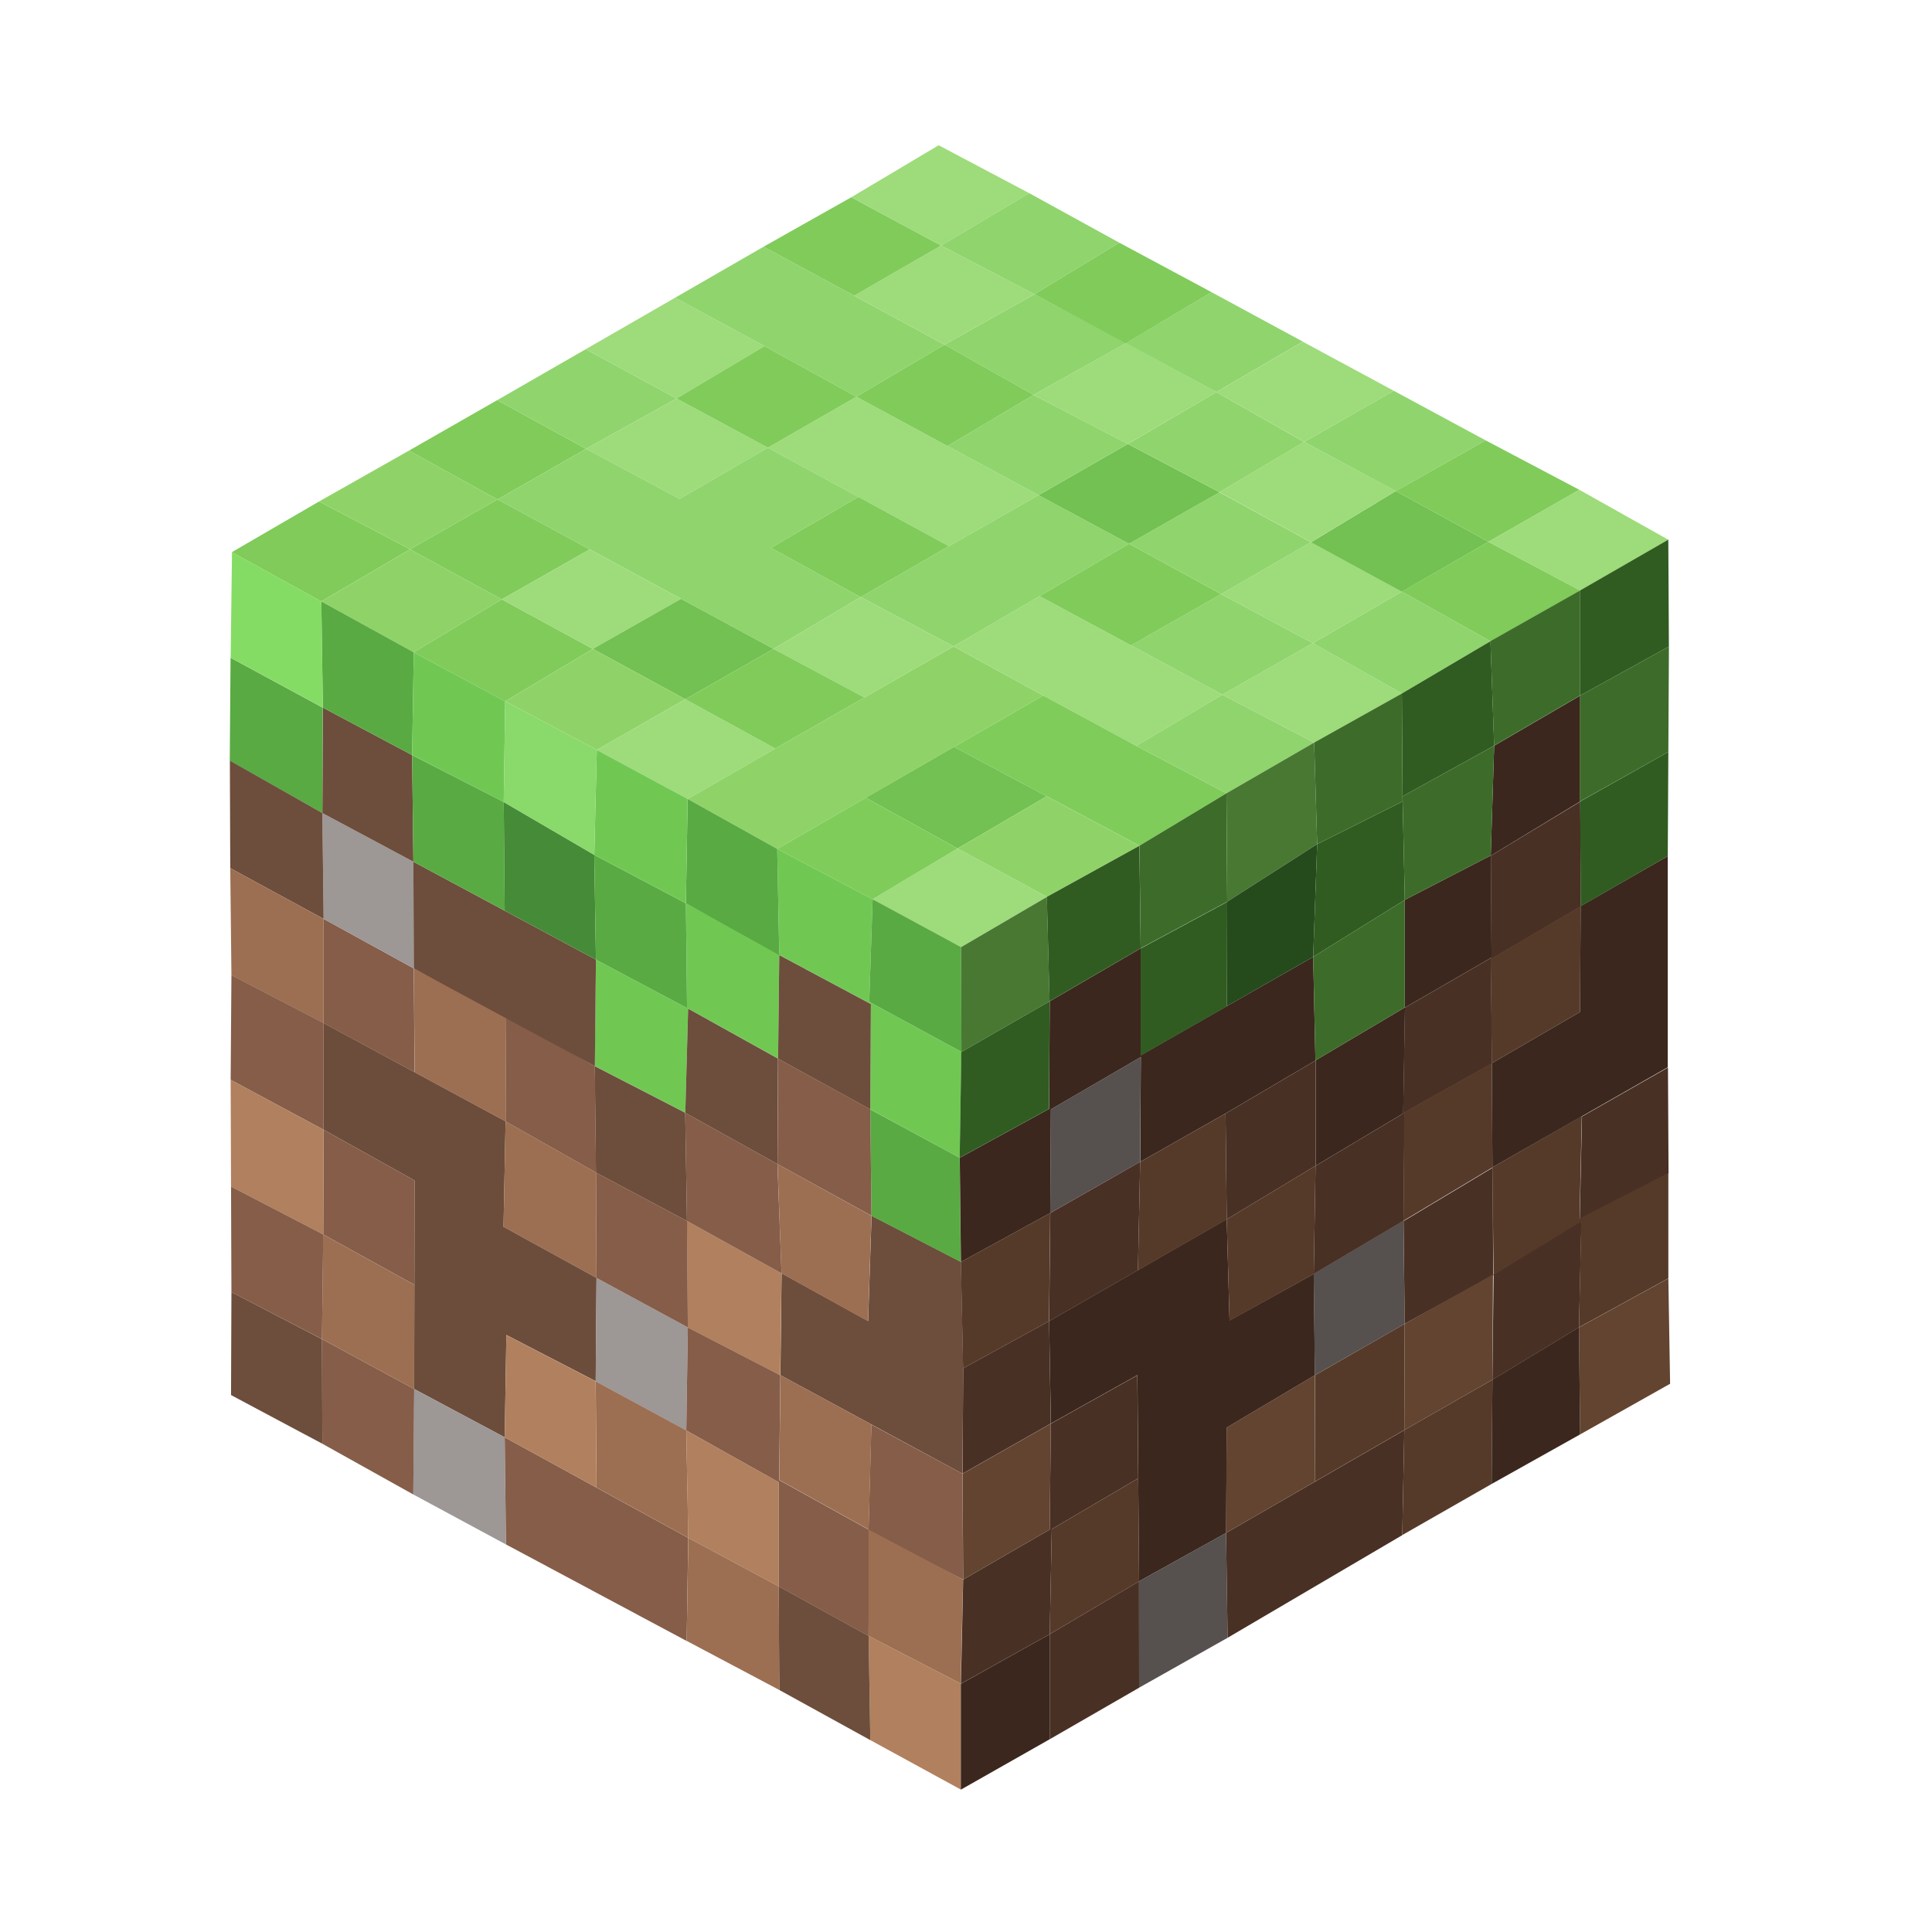
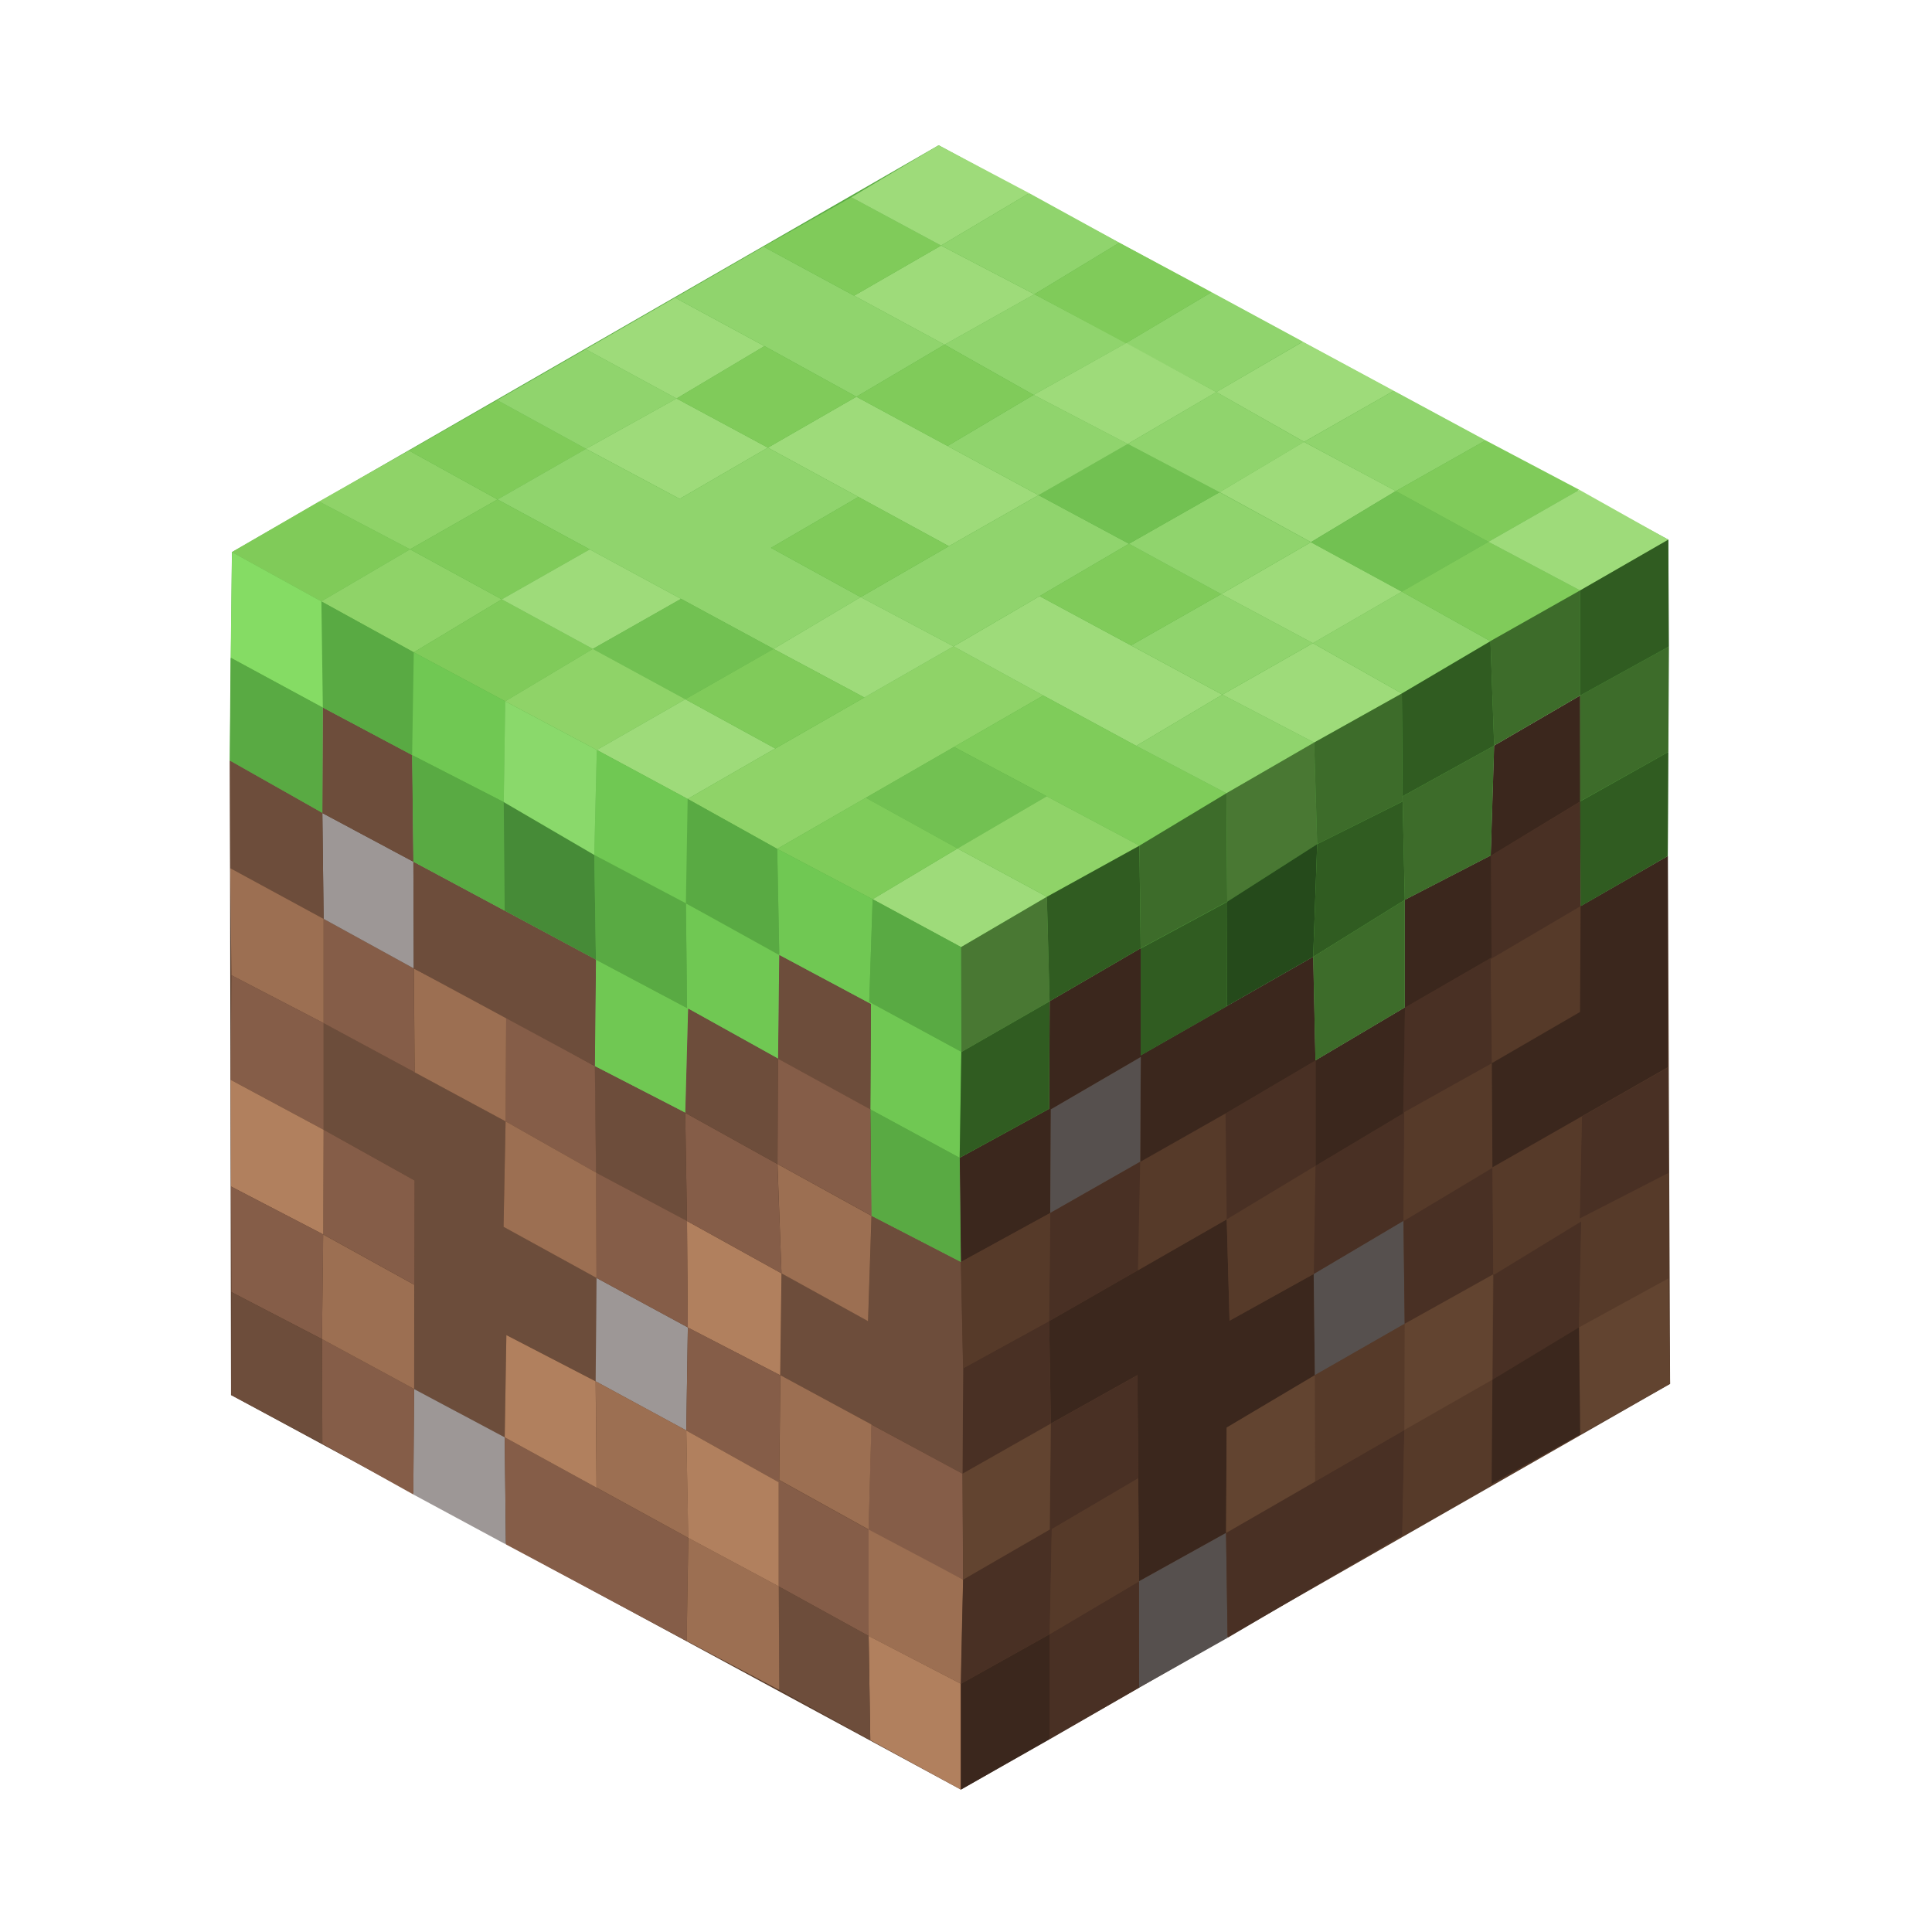
<svg xmlns="http://www.w3.org/2000/svg" width="75" height="75" viewBox="0 0 19.844 19.844" version="1.1" id="svg1" xml:space="preserve">
  <defs id="defs1" />
  <g id="layer1" style="fill:#ff0101;fill-opacity:1">
+     <path style="fill:#563a29;fill-opacity:1;fill-rule:evenodd;stroke-width:0.265" d="m 9.869,18.381 -7.496,-4.053 -0.012,-6.515 0.951,0.537 0.004,-1.083 0.918,0.488 0.012,1.096 1.876,1.006 -0.012,1.093 0.93,0.479 0.029,-1.07 0.924,0.514 0.012,-1.064 0.941,0.503 0.006,2.175 0.918,0.474 -0.012,-1.07 0.918,-0.503 0.006,-1.105 0.935,-0.544 V 10.839 l 1.771,-1.011 0.023,1.064 0.918,-0.544 -7e-6,-1.105 0.883,-0.456 0.035,-1.128 0.883,-0.514 0.006,2.163 0.895,-0.514 0.023,5.42 z" id="path1" />
+     <path style="fill:#59aa43;fill-opacity:1;fill-rule:evenodd;stroke-width:0.265" d="M 3.311,8.351 2.361,7.813 2.382,5.671 9.641,1.492 l 7.495,4.051 -0.006,3.249 -0.895,0.514 -0.006,-2.163 -0.883,0.514 -0.035,1.128 -0.883,0.456 4.2e-5,1.105 -0.918,0.544 -0.023,-1.064 -1.771,1.011 V 9.74 l -0.935,0.544 0.012,1.111 -0.935,0.497 0.012,1.07 L 8.951,12.488 8.945,10.313 8.004,9.81 7.992,10.875 7.068,10.36 7.039,11.43 6.11,10.951 6.121,9.857 4.246,8.851 4.233,7.756 3.316,7.268 Z" id="path2" />
    <path style="fill:#80cb59;fill-opacity:1;stroke-width:0.265" d="M 3.3,6.177 2.382,5.671 3.277,5.151 4.212,5.642 Z" id="path18" />
    <path style="fill:#8fd368;fill-opacity:1;stroke-width:0.265" d="M 5.11,5.13 4.212,5.642 3.277,5.151 4.201,4.628 Z" id="path19" />
    <path style="fill:#80cb59;fill-opacity:1;stroke-width:0.265" d="M 6.019,4.61 5.11,5.13 4.201,4.628 5.107,4.11 Z" id="path20" />
    <path style="fill:#90d46d;fill-opacity:1;stroke-width:0.265" d="M 6.949,4.093 6.019,4.61 5.107,4.11 6.016,3.587 Z" id="path21" />
    <path style="fill:#9edb7a;fill-opacity:1;stroke-width:0.265" d="M 7.852,3.555 6.949,4.093 6.016,3.587 6.934,3.058 Z" id="path22" />
    <path style="fill:#90d46d;fill-opacity:1;stroke-width:0.265" d="M 9.702,3.54 8.796,4.075 7.852,3.555 6.934,3.058 7.843,2.534 Z" id="path23" />
    <path style="fill:#9edb7a;fill-opacity:1;stroke-width:0.265" d="M 8.796,4.075 10.667,5.086 9.746,5.61 7.887,4.598 Z" id="path24" />
    <path style="fill:#9edb7a;fill-opacity:1;stroke-width:0.265" d="M 7.887,4.598 6.981,5.124 6.019,4.61 6.949,4.093 Z" id="path25" />
    <path style="fill:#80cb5a;fill-opacity:1;stroke-width:0.265" d="M 7.887,4.598 6.949,4.093 7.852,3.555 8.796,4.075 Z" id="path26" />
    <path style="fill:#90d46d;fill-opacity:1;stroke-width:0.265" d="M 8.817,5.104 7.919,5.627 8.84,6.133 7.945,6.665 5.11,5.13 6.019,4.61 6.981,5.124 7.887,4.598 Z" id="path27" />
    <path style="fill:#8fd368;fill-opacity:1;stroke-width:0.265" d="M 5.154,6.156 4.212,5.642 3.3,6.177 4.25,6.7 Z" id="path28" />
    <path style="fill:#80cb5a;fill-opacity:1;stroke-width:0.265" d="M 5.154,6.156 6.057,5.643 5.11,5.13 4.212,5.642 Z" id="path29" />
    <path style="fill:#80cb5a;fill-opacity:1;stroke-width:0.265" d="M 5.154,6.156 6.089,6.665 5.189,7.203 4.25,6.7 Z" id="path30" />
    <path style="fill:#9edb7a;fill-opacity:1;stroke-width:0.265" d="M 6.089,6.665 6.995,6.151 6.057,5.643 5.154,6.156 Z" id="path31" />
    <path style="fill:#72c152;fill-opacity:1;stroke-width:0.265" d="M 6.089,6.665 7.039,7.182 7.945,6.665 6.995,6.151 Z" id="path32" />
    <path style="fill:#8fd368;fill-opacity:1;stroke-width:0.265" d="M 6.13,7.703 7.039,7.182 6.089,6.665 5.189,7.203 Z" id="path33" />
    <path style="fill:#9edb7a;fill-opacity:1;stroke-width:0.265" d="M 6.13,7.703 7.063,8.206 7.963,7.688 7.039,7.182 Z" id="path34" />
    <path style="fill:#8fd368;fill-opacity:1;stroke-width:0.265" d="M 10.716,7.144 9.794,6.639 7.963,7.688 7.063,8.206 7.983,8.719 Z" id="path35" />
    <path style="fill:#9edb7a;fill-opacity:1;stroke-width:0.265" d="M 11.671,7.661 12.555,7.135 10.678,6.123 9.794,6.639 10.716,7.144 Z" id="path36" />
    <path style="fill:#7fcc5a;fill-opacity:1;stroke-width:0.265" d="M 9.799,7.672 11.704,8.686 12.597,8.148 11.671,7.661 10.716,7.144 Z" id="path37" />
    <path style="fill:#90d46d;fill-opacity:1;stroke-width:0.265" d="M 10.678,6.123 11.596,5.585 10.667,5.086 9.746,5.61 8.84,6.133 9.794,6.639 Z" id="path38" />
    <path style="fill:#9edb7a;fill-opacity:1;stroke-width:0.265" d="M 8.878,7.164 7.945,6.665 8.84,6.133 9.794,6.639 Z" id="path39" />
    <path style="fill:#80cb5a;fill-opacity:1;stroke-width:0.265" d="M 8.878,7.164 7.963,7.688 7.039,7.182 7.945,6.665 Z" id="path40" />
    <path style="fill:#80cb5a;fill-opacity:1;stroke-width:0.265" d="M 8.84,6.133 7.919,5.627 8.817,5.104 9.746,5.61 Z" id="path41" />
    <path style="fill:#9edb7a;fill-opacity:1;stroke-width:0.265" d="M 9.872,9.728 8.963,9.236 9.835,8.715 10.753,9.211 Z" id="path42" />
    <path style="fill:#72c152;fill-opacity:1;stroke-width:0.265" d="M 9.835,8.715 8.893,8.194 9.799,7.672 10.751,8.179 Z" id="path43" />
    <path style="fill:#8fd368;fill-opacity:1;stroke-width:0.265" d="M 9.835,8.715 10.751,8.179 11.704,8.686 10.753,9.211 Z" id="path44" />
    <path style="fill:#7fcc5a;fill-opacity:1;stroke-width:0.265" d="M 8.963,9.236 7.983,8.719 8.893,8.194 9.835,8.715 Z" id="path45" />
    <path style="fill:#90d46d;fill-opacity:1;stroke-width:0.265" d="M 12.597,8.148 11.671,7.661 12.555,7.135 13.498,7.627 Z" id="path46" />
    <path style="fill:#9edb7a;fill-opacity:1;stroke-width:0.265" d="M 13.498,7.627 12.555,7.135 13.485,6.606 14.399,7.123 Z" id="path47" />
    <path style="fill:#90d46d;fill-opacity:1;stroke-width:0.265" d="M 13.485,6.606 12.543,6.102 11.617,6.629 12.555,7.135 Z" id="path48" />
    <path style="fill:#80cb5a;fill-opacity:1;stroke-width:0.265" d="M 12.543,6.102 11.596,5.585 10.678,6.123 11.617,6.629 Z" id="path49" />
    <path style="fill:#6c4d3b;fill-opacity:1;stroke-width:0.265" d="M 5.184,14.763 4.254,14.267 4.258,12.125 3.324,11.604 v -1.096 l 1.869,1.009 -0.021,1.083 0.955,0.525 -0.008,1.062 -0.918,-0.475 z" id="path50" />
    <path style="fill:#9d9796;fill-opacity:1;stroke-width:0.265" d="M 6.127,13.126 7.065,13.634 7.049,14.693 6.118,14.188 Z" id="path51" />
    <path style="fill:#9d9796;fill-opacity:1;stroke-width:0.265" d="m 5.184,14.763 0.012,1.1 -0.951,-0.513 0.008,-1.083 z" id="path52" />
    <path style="fill:#855d48;fill-opacity:1;stroke-width:0.265" d="M 5.184,14.763 7.069,15.796 7.053,16.855 5.197,15.863 Z" id="path53" />
    <path style="fill:#855d48;fill-opacity:1;stroke-width:0.265" d="m 4.254,14.267 -0.947,-0.513 0.004,1.075 0.934,0.521 z" id="path54" />
    <path style="fill:#9c6f52;fill-opacity:1;stroke-width:0.265" d="m 4.254,14.267 -0.947,-0.513 0.012,-1.075 0.936,0.517 z" id="path55" />
    <path style="fill:#855d48;fill-opacity:1;stroke-width:0.265" d="m 4.256,13.196 -0.936,-0.517 0.004,-1.075 0.934,0.521 z" id="path56" />
    <path style="fill:#855d48;fill-opacity:1;stroke-width:0.265" d="M 4.258,11.013 3.324,10.509 3.324,9.438 4.25,9.947 Z" id="path57" />
    <path style="fill:#9d9796;fill-opacity:1;stroke-width:0.265" d="M 4.25,9.947 3.324,9.438 3.311,8.351 4.246,8.851 Z" id="path58" />
    <path style="fill:#6d4d3b;fill-opacity:1;stroke-width:0.265" d="M 4.246,8.851 3.311,8.351 3.316,7.268 4.233,7.756 Z" id="path59" />
    <path style="fill:#59aa43;fill-opacity:1;stroke-width:0.265" d="M 4.233,7.756 3.316,7.268 3.3,6.177 4.25,6.7 Z" id="path60" />
    <path style="fill:#85dc64;fill-opacity:1;stroke-width:0.265" d="m 3.316,7.268 -0.947,-0.513 0.014,-1.084 0.918,0.506 z" id="path61" />
    <path style="fill:#59aa43;fill-opacity:1;stroke-width:0.265" d="m 3.311,8.351 -0.951,-0.537 0.008,-1.058 0.947,0.513 z" id="path62" />
    <path style="fill:#6d4d3b;fill-opacity:1;stroke-width:0.265" d="M 3.324,9.438 2.365,8.917 2.361,7.813 3.311,8.351 Z" id="path63" />
    <path style="fill:#9c6f52;fill-opacity:1;stroke-width:0.265" d="M 3.324,10.509 2.377,10.017 2.365,8.917 3.324,9.438 Z" id="path64" />
    <path style="fill:#855d48;fill-opacity:1;stroke-width:0.265" d="m 3.324,11.604 -0.955,-0.513 0.008,-1.075 0.947,0.492 z" id="path65" />
    <path style="fill:#b1805e;fill-opacity:1;stroke-width:0.265" d="m 3.32,12.679 -0.947,-0.492 -0.004,-1.096 0.955,0.513 z" id="path66" />
    <path style="fill:#855d48;fill-opacity:1;stroke-width:0.265" d="M 3.307,13.754 2.377,13.271 2.373,12.187 3.32,12.679 Z" id="path67" />
    <path style="fill:#6d4d3b;fill-opacity:1;stroke-width:0.265" d="m 3.311,14.829 -0.938,-0.5 0.004,-1.058 0.93,0.484 z" id="path68" />
    <path style="fill:#3b271d;fill-opacity:1;stroke-width:0.265" d="m 11.699,16.242 0.895,-0.497 0.006,-1.082 0.906,-0.538 -0.012,-1.041 -0.865,0.479 -0.029,-1.041 -1.824,1.047 0.018,1.052 0.889,-0.497 z" id="path69" />
    <path style="fill:#493024;fill-opacity:1;stroke-width:0.265" d="m 10.793,14.622 -0.906,0.514 0.006,-1.082 0.883,-0.485 z" id="path70" />
    <path style="fill:#6d4d3b;fill-opacity:1;stroke-width:0.265" d="M 9.886,15.137 8.016,14.125 l 0.012,-1.047 0.889,0.491 0.035,-1.082 0.918,0.474 0.023,1.093 z" id="path71" />
    <path style="fill:#90d46d;fill-opacity:1;stroke-width:0.265" d="M 14.399,7.123 15.309,6.586 14.399,6.077 13.485,6.606 Z" id="path72" />
    <path style="fill:#9edb7a;fill-opacity:1;stroke-width:0.265" d="M 14.399,6.077 13.465,5.569 12.543,6.102 13.485,6.606 Z" id="path73" />
    <path style="fill:#90d46d;fill-opacity:1;stroke-width:0.265" d="M 13.465,5.569 12.526,5.056 11.596,5.585 12.543,6.102 Z" id="path74" />
    <path style="fill:#72c152;fill-opacity:1;stroke-width:0.265" d="M 12.526,5.056 11.584,4.56 10.667,5.086 11.596,5.585 Z" id="path75" />
    <path style="fill:#90d46d;fill-opacity:1;stroke-width:0.265" d="M 10.667,5.086 9.732,4.581 10.616,4.056 11.584,4.56 12.493,4.027 13.395,4.539 12.526,5.056 11.584,4.56 Z" id="path76" />
    <path style="fill:#90d46d;fill-opacity:1;stroke-width:0.265" d="M 12.493,4.027 11.563,3.526 10.616,4.056 9.702,3.54 10.625,3.022 l 0.943,0.5 0.876,-0.521 0.938,0.508 z" id="path77" />
    <path style="fill:#9edb7a;fill-opacity:1;stroke-width:0.265" d="m 12.493,4.027 -0.926,-0.504 -0.951,0.533 0.967,0.504 z" id="path78" />
    <path style="fill:#80cb5a;fill-opacity:1;stroke-width:0.265" d="M 10.616,4.056 9.732,4.581 8.796,4.075 9.702,3.54 Z" id="path79" />
    <path style="fill:#9edb7a;fill-opacity:1;stroke-width:0.265" d="M 9.702,3.54 8.773,3.037 9.666,2.522 10.625,3.022 Z" id="path80" />
    <path style="fill:#80cb5a;fill-opacity:1;stroke-width:0.265" d="M 8.773,3.037 7.843,2.534 8.744,2.026 9.666,2.522 Z" id="path81" />
    <path style="fill:#9edb7a;fill-opacity:1;stroke-width:0.265" d="M 9.666,2.522 8.744,2.026 9.641,1.492 10.571,1.984 Z" id="path82" />
    <path style="fill:#90d46d;fill-opacity:1;stroke-width:0.265" d="M 9.666,2.522 10.571,1.984 11.497,2.493 10.625,3.022 Z" id="path83" />
    <path style="fill:#80cb5a;fill-opacity:1;stroke-width:0.265" d="m 10.625,3.022 0.872,-0.529 0.947,0.508 -0.881,0.525 z" id="path84" />
    <path style="fill:#9edb7a;fill-opacity:1;stroke-width:0.265" d="m 12.493,4.027 0.889,-0.517 0.934,0.504 -0.922,0.525 0.943,0.504 -0.872,0.525 -0.938,-0.513 0.868,-0.517 z" id="path85" />
    <path style="fill:#72c152;fill-opacity:1;stroke-width:0.265" d="m 14.337,5.044 0.951,0.521 -0.889,0.513 -0.934,-0.508 z" id="path86" />
    <path style="fill:#90d46d;fill-opacity:1;stroke-width:0.265" d="M 15.259,4.523 14.337,5.044 13.395,4.539 14.316,4.014 Z" id="path87" />
    <path style="fill:#80cb5a;fill-opacity:1;stroke-width:0.265" d="M 15.259,4.523 16.222,5.031 15.288,5.565 16.231,6.065 15.309,6.586 14.399,6.077 15.288,5.565 14.337,5.044 Z" id="path88" />
    <path style="fill:#9edb7a;fill-opacity:1;stroke-width:0.265" d="M 16.222,5.031 17.136,5.544 16.231,6.065 15.288,5.565 Z" id="path89" />
    <path style="fill:#70c853;fill-opacity:1;stroke-width:0.265" d="M 9.857,11.892 9.875,10.804 8.928,10.29 8.963,9.236 7.983,8.719 8.004,9.793 7.045,9.278 7.057,10.354 6.121,9.857 l -0.012,1.093 0.93,0.479 0.029,-1.07 0.924,0.514 0.012,-1.064 0.941,0.503 -0.006,1.082 z" id="path90" />
    <path style="fill:#59aa43;fill-opacity:1;stroke-width:0.265" d="m 9.869,12.962 -0.012,-1.07 -0.918,-0.497 0.012,1.093 z" id="path91" />
    <path style="fill:#b1805e;fill-opacity:1;stroke-width:0.265" d="m 8.027,13.079 -0.971,-0.538 0.008,1.094 0.95,0.491 z" id="path92" />
    <path style="fill:#9c6f52;fill-opacity:1;stroke-width:0.265" d="m 8.027,13.079 -0.041,-1.123 0.965,0.532 -0.035,1.082 z" id="path93" />
    <path style="fill:#855d48;fill-opacity:1;stroke-width:0.265" d="m 8.027,13.079 -0.971,-0.538 -0.018,-1.111 0.947,0.526 z" id="path94" />
    <path style="fill:#6d4d3b;fill-opacity:1;stroke-width:0.265" d="m 8.939,11.395 0.006,-1.082 -0.941,-0.503 -0.012,1.064 -0.924,-0.514 -0.029,1.07 -0.93,-0.479 0.012,1.093 0.935,0.497 -0.018,-1.111 0.947,0.526 0.006,-1.082 z" id="path95" />
    <path style="fill:#855d48;fill-opacity:1;stroke-width:0.265" d="m 7.986,11.956 0.006,-1.082 0.947,0.52 0.012,1.093 z" id="path96" />
    <path style="fill:#855d48;fill-opacity:1;stroke-width:0.265" d="m 9.886,15.137 0.006,1.087 -0.965,-0.491 -0.006,1.07 -0.924,-0.509 V 15.224 L 7.049,14.693 7.065,13.634 c 0,0 -0.938,-0.508 -0.938,-0.508 l -0.005,-1.082 -0.929,-0.526 0.005,-1.076 0.912,0.509 0.012,1.093 0.935,0.497 0.008,1.094 0.95,0.491 -0.012,1.076 0.918,0.509 0.029,-1.079 z" id="path97" />
    <path style="fill:#9c6f52;fill-opacity:1;stroke-width:0.265" d="M 8.951,14.631 8.016,14.125 l -0.012,1.076 0.918,0.509 z" id="path98" />
    <path style="fill:#9c6f52;fill-opacity:1;stroke-width:0.265" d="m 9.869,17.294 c 0,-0.129 0.023,-1.07 0.023,-1.07 l -0.971,-0.514 6.6e-6,1.093 z" id="path99" />
    <path style="fill:#b1805e;fill-opacity:1;stroke-width:0.265" d="m 9.869,17.294 v 1.087 L 8.939,17.873 8.922,16.803 Z" id="path100" />
    <path style="fill:#6d4d3b;fill-opacity:1;stroke-width:0.265" d="M 8.939,17.873 8.004,17.358 7.998,16.294 8.922,16.803 Z" id="path101" />
    <path style="fill:#9c6f52;fill-opacity:1;stroke-width:0.265" d="m 8.004,17.358 -0.951,-0.504 0.017,-1.058 -0.943,-0.517 -0.008,-1.091 0.93,0.504 0.021,1.104 0.929,0.498 z" id="path102" />
    <path style="fill:#b1805e;fill-opacity:1;stroke-width:0.265" d="m 7.998,16.294 c 0,0 -0.929,-0.498 -0.929,-0.498 L 7.049,14.693 7.998,15.224 Z" id="path103" />
    <path style="fill:#b1805e;fill-opacity:1;stroke-width:0.265" d="M 6.127,15.28 5.184,14.763 5.201,13.713 6.118,14.188 Z" id="path104" />
    <path style="fill:#9c6f52;fill-opacity:1;stroke-width:0.265" d="m 6.127,13.126 -0.955,-0.525 0.021,-1.083 -0.934,-0.504 -0.008,-1.067 0.948,0.495 -0.005,1.076 0.929,0.526 z" id="path105" />
    <path style="fill:#6d4d3b;fill-opacity:1;stroke-width:0.265" d="M 6.11,10.951 4.25,9.947 4.246,8.851 6.121,9.857 Z" id="path106" />
    <path style="fill:#70c853;fill-opacity:1;stroke-width:0.265" d="M 5.174,8.238 5.189,7.203 4.25,6.7 c 0,0 -0.017,1.055 -0.017,1.055 z" id="path107" />
    <path style="fill:#59aa43;fill-opacity:1;stroke-width:0.265" d="M 5.174,8.238 5.184,9.354 4.246,8.851 4.233,7.756 Z" id="path108" />
    <path style="fill:#468b37;fill-opacity:1;stroke-width:0.265" d="M 6.104,8.781 5.174,8.238 5.184,9.354 6.121,9.857 Z" id="path109" />
    <path style="fill:#59aa43;fill-opacity:1;stroke-width:0.265" d="M 7.063,8.206 7.045,9.278 6.104,8.781 6.121,9.857 7.057,10.354 7.045,9.278 8.004,9.81 7.983,8.719 Z" id="path110" />
    <path style="fill:#70c853;fill-opacity:1;stroke-width:0.265" d="M 7.063,8.206 7.045,9.278 6.104,8.781 6.13,7.703 Z" id="path111" />
    <path style="fill:#8ad96b;fill-opacity:1;stroke-width:0.265" d="M 6.104,8.781 5.174,8.238 5.189,7.203 6.13,7.703 Z" id="path112" />
    <path style="fill:#59aa43;fill-opacity:1;stroke-width:0.265" d="M 9.875,10.804 8.928,10.29 8.963,9.236 9.872,9.728 Z" id="path113" />
    <path style="fill:#56504e;fill-opacity:1;stroke-width:0.265" d="m 14.428,13.597 -0.923,0.528 -0.012,-1.041 0.922,-0.546 z" id="path114" />
    <path style="fill:#56504e;fill-opacity:1;stroke-width:0.265" d="m 12.593,15.745 0.016,1.077 -0.91,0.513 -6.61e-4,-1.093 z" id="path115" />
    <path style="fill:#493024;fill-opacity:1;stroke-width:0.265" d="m 11.699,16.242 -0.917,0.543 v 1.079 l 0.918,-0.529 z" id="path116" />
    <path style="fill:#3b271d;fill-opacity:1;stroke-width:0.265" d="m 10.782,16.785 -0.913,0.51 v 1.087 l 0.913,-0.518 z" id="path117" />
    <path style="fill:#493024;fill-opacity:1;stroke-width:0.265" d="m 10.782,16.785 0.021,-1.079 0.888,-0.522 -0.009,-1.058 -0.889,0.497 -0.011,1.087 -0.889,0.514 -0.023,1.07 z" id="path118" />
    <path style="fill:#563a29;fill-opacity:1;stroke-width:0.265" d="m 10.782,16.785 0.021,-1.079 0.888,-0.522 0.009,1.058 z" id="path119" />
    <path style="fill:#624430;fill-opacity:1;stroke-width:0.265" d="m 10.782,15.71 -0.889,0.514 -0.006,-1.087 0.906,-0.514 z" id="path120" />
    <path style="fill:#493024;fill-opacity:1;stroke-width:0.265" d="m 14.424,14.689 -0.021,1.079 -1.794,1.054 -0.016,-1.077 z" id="path121" />
    <path style="fill:#563a29;fill-opacity:1;stroke-width:0.265" d="m 14.428,13.597 -0.004,1.091 0.905,-0.517 -0.008,1.071 -0.918,0.525 0.021,-1.079 -0.915,0.528 -0.003,-1.091 z" id="path122" />
    <path style="fill:#624430;fill-opacity:1;stroke-width:0.265" d="m 13.505,14.125 -0.906,0.538 -0.006,1.082 0.915,-0.528 z" id="path123" />
    <path style="fill:#563a29;fill-opacity:1;stroke-width:0.265" d="m 13.494,13.085 0.018,-1.111 -0.912,0.55 -0.012,-1.087 -0.877,0.497 -0.023,1.114 0.912,-0.523 0.029,1.041 z" id="path124" />
    <path style="fill:#493024;fill-opacity:1;stroke-width:0.265" d="m 16.218,13.634 -0.889,0.538 0.012,-1.076 -0.913,0.501 -0.012,-1.058 -0.922,0.546 0.018,-1.111 -0.912,0.55 -0.012,-1.087 0.924,-0.544 -3e-6,1.082 0.9,-0.538 0.018,-1.087 0.889,-0.514 -0.006,-1.047 0.918,-0.555 0.006,1.076 -0.924,0.544 0.012,1.07 -0.9,0.503 -0.008,1.115 0.914,-0.548 0.006,1.099 0.889,-0.573 0.023,-1.052 0.883,-0.503 0.006,1.087 -0.895,0.497 z" id="path125" />
    <path style="fill:#563a29;fill-opacity:1;stroke-width:0.265" d="m 15.341,13.096 -0.012,-1.105 -0.914,0.548 0.008,-1.115 0.9,-0.503 -0.012,-1.07 0.924,-0.544 -0.006,1.087 -0.906,0.526 0.006,1.07 0.918,-0.526 -0.023,1.052 0.912,-0.468 7.8e-5,1.082 -0.918,0.503 0.023,-1.087 -0.9,0.55 c 0,0 0,0 1.3e-5,0 z" id="path126" />
    <path style="fill:#624430;fill-opacity:1;stroke-width:0.265" d="m 17.136,13.131 0.018,1.082 -0.924,0.52 -0.012,-1.099 z" id="path127" />
    <path style="fill:#3b271d;fill-opacity:1;stroke-width:0.265" d="m 16.23,14.733 -0.909,0.509 0.008,-1.071 0.889,-0.538 z" id="path128" />
    <path style="fill:#3b271d;fill-opacity:1;stroke-width:0.265" d="m 17.13,10.962 3.1e-5,-2.169 -0.895,0.514 -0.006,1.087 -0.906,0.526 0.006,1.07 z" id="path129" />
    <path style="fill:#3b271d;fill-opacity:1;stroke-width:0.265" d="m 16.23,8.232 -5.1e-5,-1.087 -0.883,0.514 -0.035,1.128 -0.883,0.456 6e-6,1.105 -0.918,0.544 -0.023,-1.064 -1.771,1.011 V 9.74 l -0.935,0.544 -0.006,1.105 -0.918,0.503 0.012,1.07 0.918,-0.503 0.006,-1.064 0.924,-0.538 -0.006,1.076 0.877,-0.497 0.924,-0.544 -3e-6,1.082 0.9,-0.538 0.018,-1.087 0.889,-0.514 -0.006,-1.047 z" id="path130" />
    <path style="fill:#56504e;fill-opacity:1;stroke-width:0.265" d="m 11.711,11.933 -0.924,0.526 0.006,-1.064 0.924,-0.538 z" id="path131" />
    <path style="fill:#493024;fill-opacity:1;stroke-width:0.265" d="m 11.711,11.933 -0.023,1.114 -0.912,0.523 0.012,-1.111 z" id="path132" />
    <path style="fill:#563a29;fill-opacity:1;stroke-width:0.265" d="M 10.775,13.57 9.892,14.055 9.869,12.962 10.787,12.459 Z" id="path133" />
    <path style="fill:#305c21;fill-opacity:1;stroke-width:0.265" d="m 10.775,11.389 -0.918,0.503 0.017,-1.087 0.906,-0.52 -0.028,-1.073 0.951,-0.525 0.013,1.055 0.889,-0.479 -0.003,1.073 -0.886,0.506 V 9.74 L 10.781,10.284 Z" id="path134" />
    <path style="fill:#497833;fill-opacity:1;stroke-width:0.265" d="m 9.872,9.728 0.003,1.077 0.906,-0.52 -0.028,-1.073 z" id="path135" />
    <path style="fill:#3d6c2a;fill-opacity:1;stroke-width:0.265" d="M 12.605,9.261 11.716,9.74 11.704,8.686 12.597,8.148 Z" id="path136" />
    <path style="fill:#497833;fill-opacity:1;stroke-width:0.265" d="M 12.605,9.261 13.529,8.67 13.498,7.627 12.597,8.148 Z" id="path137" />
    <path style="fill:#254a1b;fill-opacity:1;stroke-width:0.265" d="m 13.529,8.67 -0.041,1.158 -0.886,0.506 0.003,-1.073 z" id="path138" />
    <path style="fill:#305c21;fill-opacity:1;stroke-width:0.265" d="M 14.406,8.232 13.529,8.67 13.488,9.828 14.429,9.243 14.406,8.179 15.347,7.659 15.309,6.586 14.399,7.123 Z" id="path139" />
    <path style="fill:#3d6c2a;fill-opacity:1;stroke-width:0.265" d="M 14.429,9.243 14.406,8.179 15.347,7.659 15.312,8.787 Z" id="path140" />
    <path style="fill:#3d6c2a;fill-opacity:1;stroke-width:0.265" d="m 14.406,8.232 -0.877,0.438 -0.031,-1.043 0.901,-0.504 z" id="path141" />
    <path style="fill:#3d6c2a;fill-opacity:1;stroke-width:0.265" d="m 14.429,9.243 -0.941,0.585 0.023,1.064 0.918,-0.544 z" id="path142" />
    <path style="fill:#305c21;fill-opacity:1;stroke-width:0.265" d="m 17.13,8.793 0.006,-1.07 -0.906,0.509 0.006,1.076 z" id="path143" />
    <path style="fill:#3d6c2a;fill-opacity:1;stroke-width:0.265" d="m 17.136,7.723 0.006,-1.082 -0.912,0.503 5.82e-4,-1.08 -0.922,0.521 0.038,1.073 0.883,-0.514 4e-6,1.087 z" id="path144" />
    <path style="fill:#305c21;fill-opacity:1;stroke-width:0.265" d="m 16.23,7.144 5.82e-4,-1.08 0.905,-0.521 0.006,1.098 z" id="path145" />
    <path style="fill:#624430;fill-opacity:1;stroke-width:0.265" d="m 15.335,13.09 -0.907,0.507 -0.004,1.091 0.905,-0.517 z" id="path146" />
  </g>
</svg>
